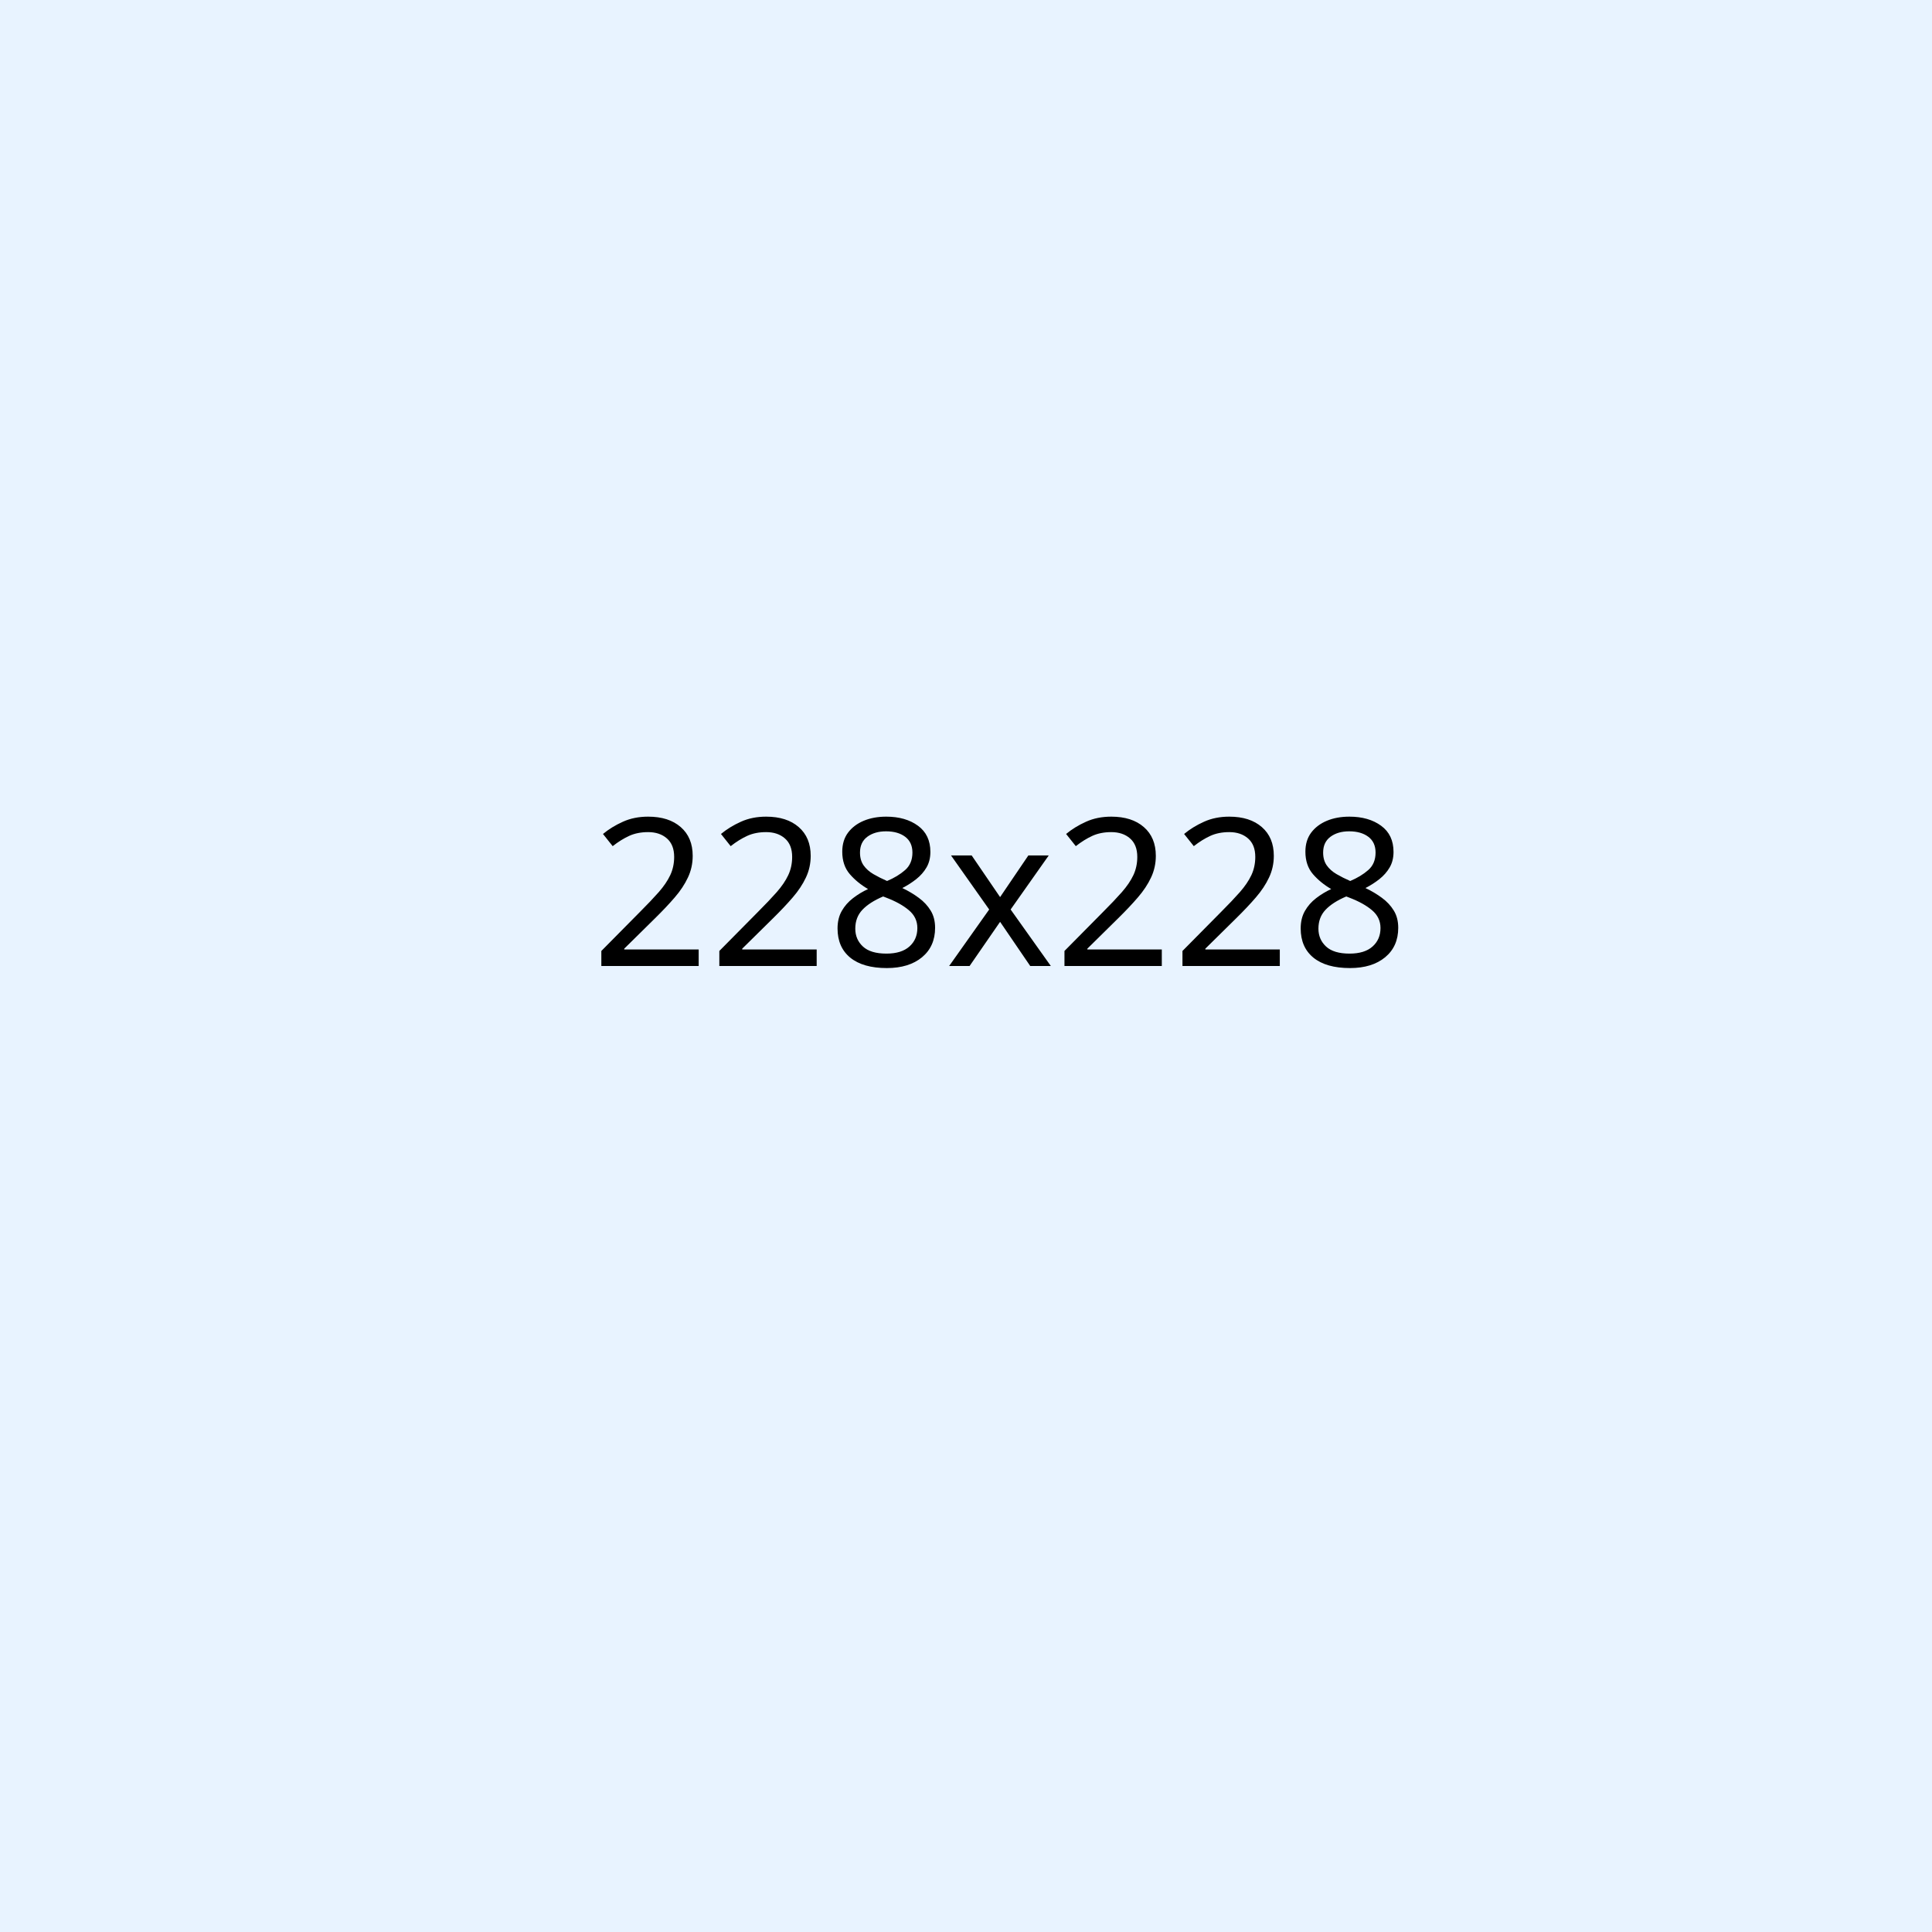
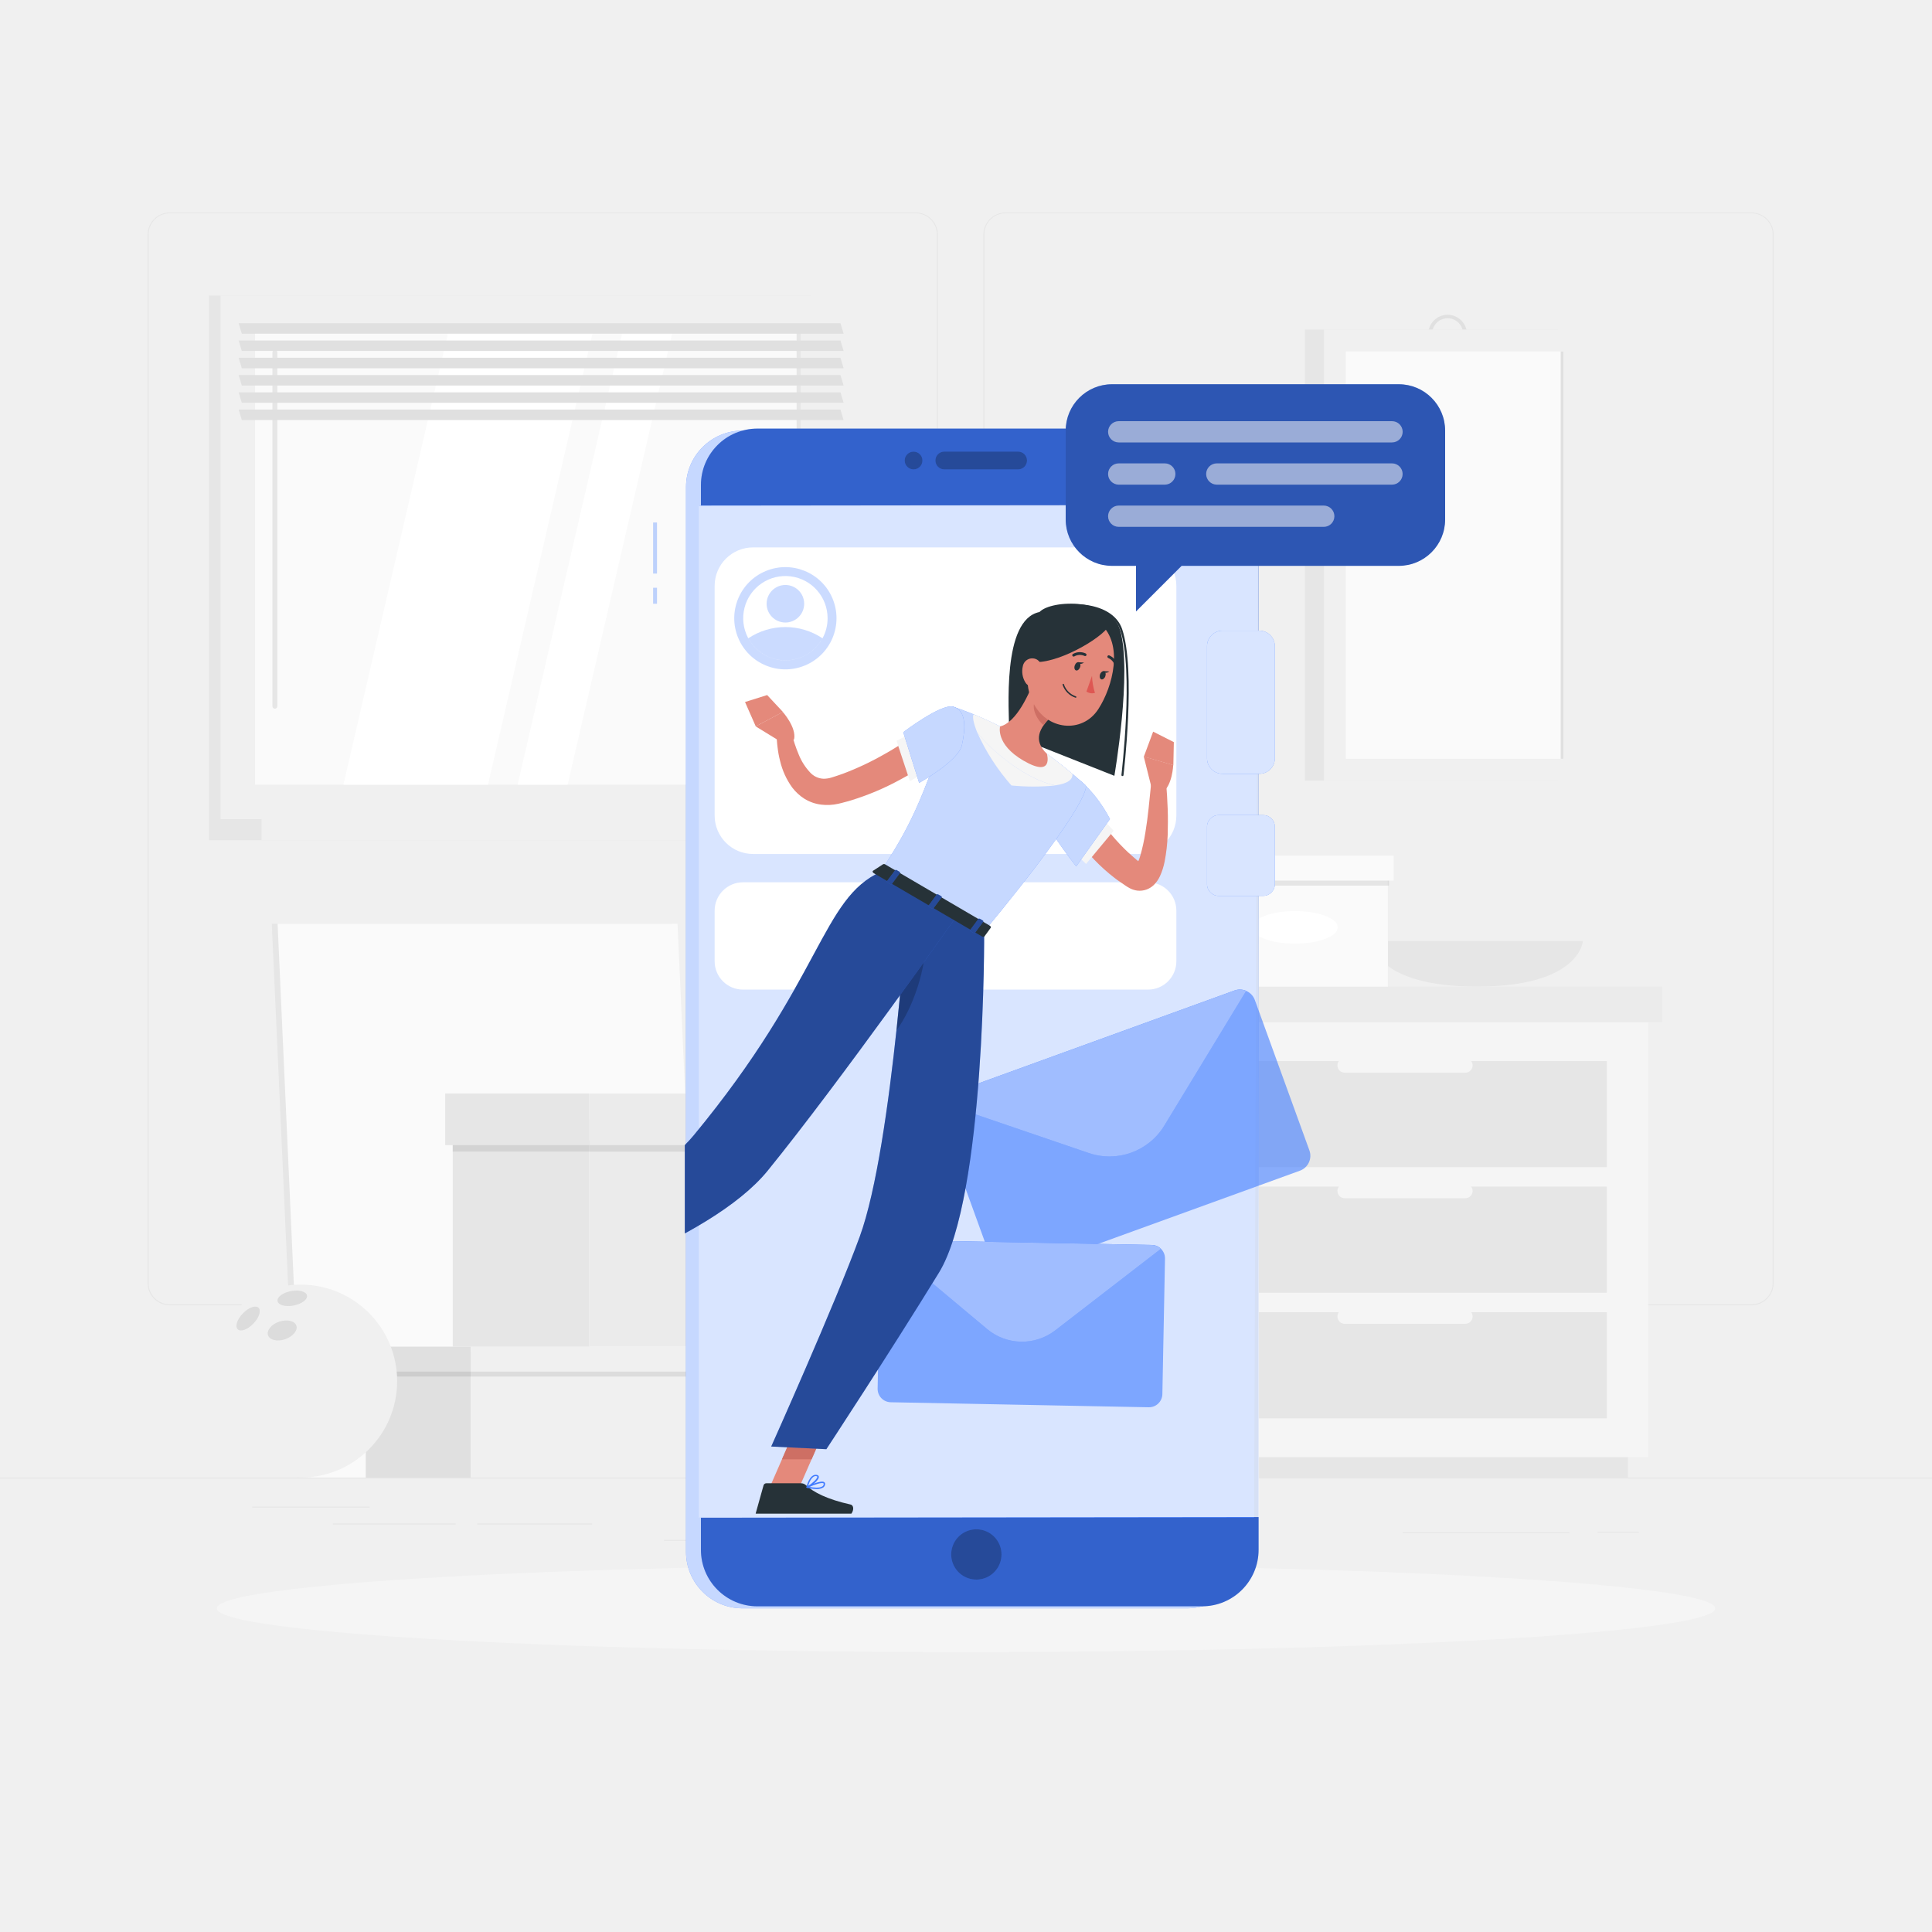
- <svg xmlns="http://www.w3.org/2000/svg" version="1.1" id="freepik_stories-designer-girl" x="0px" y="0px" viewBox="0 0 570 570" style="enable-background:new 0 0 570 570;" xml:space="preserve">
-   <style type="text/css">
- 	.st0{fill:#E8F3FF;}
- 	.st1{font-family:'MyriadPro-Regular';}
- 	.st2{font-size:60.862px;}
- </style>
-   <rect class="st0" width="570" height="570" />
-   <text transform="matrix(1 0 0 1 174.4922 285)" class="st1 st2">228x228</text>
+ <svg xmlns="http://www.w3.org/2000/svg" viewBox="0 0 500 500">
+   <defs>
+     <clipPath id="freepik--clip-path--inject-176">
+       <rect x="177.23" y="129.81" width="144.32" height="261.93" style="fill:none" />
+     </clipPath>
+   </defs>
+   <g id="freepik--background-complete--inject-176">
+     <rect y="382.4" width="500" height="0.25" style="fill:#e6e6e6" />
+     <rect x="413.5" y="396.43" width="10.61" height="0.25" style="fill:#e6e6e6" />
+     <rect x="363.01" y="396.55" width="43.15" height="0.25" style="fill:#e6e6e6" />
+     <rect x="236.85" y="394.17" width="72.82" height="0.25" style="fill:#e6e6e6" />
+     <rect x="171.85" y="398.51" width="23.11" height="0.25" style="fill:#e6e6e6" />
+     <rect x="86.13" y="394.29" width="31.82" height="0.25" style="fill:#e6e6e6" />
+     <rect x="123.5" y="394.29" width="29.74" height="0.25" style="fill:#e6e6e6" />
+     <rect x="65.29" y="389.92" width="30.37" height="0.25" style="fill:#e6e6e6" />
+     <path d="M237,337.8H43.91a5.71,5.71,0,0,1-5.7-5.71V60.66A5.71,5.71,0,0,1,43.91,55H237a5.71,5.71,0,0,1,5.71,5.71V332.09A5.71,5.71,0,0,1,237,337.8ZM43.91,55.2a5.46,5.46,0,0,0-5.45,5.46V332.09a5.46,5.46,0,0,0,5.45,5.46H237a5.47,5.47,0,0,0,5.46-5.46V60.66A5.47,5.47,0,0,0,237,55.2Z" style="fill:#e6e6e6" />
+     <path d="M453.31,337.8H260.21a5.72,5.72,0,0,1-5.71-5.71V60.66A5.72,5.72,0,0,1,260.21,55h193.1A5.71,5.71,0,0,1,459,60.66V332.09A5.71,5.71,0,0,1,453.31,337.8ZM260.21,55.2a5.47,5.47,0,0,0-5.46,5.46V332.09a5.47,5.47,0,0,0,5.46,5.46h193.1a5.47,5.47,0,0,0,5.46-5.46V60.66a5.47,5.47,0,0,0-5.46-5.46Z" style="fill:#e6e6e6" />
+     <rect x="54.09" y="76.47" width="155.75" height="135.53" style="fill:#e6e6e6" />
+     <rect x="57.07" y="76.47" width="159.15" height="135.53" style="fill:#f0f0f0" />
+     <rect x="54.09" y="212" width="155.75" height="5.44" style="fill:#e6e6e6" />
+     <rect x="67.69" y="212" width="159.15" height="5.44" style="fill:#f0f0f0" />
+     <rect x="77.8" y="73.58" width="117.69" height="141.3" transform="translate(280.88 7.59) rotate(90)" style="fill:#fafafa" />
+     <polygon points="88.88 203.08 116.14 85.39 153.55 85.39 126.29 203.08 88.88 203.08" style="fill:#fff" />
+     <path d="M71.14,183.41a.64.64,0,0,1-.64-.64V91.19a.64.64,0,0,1,1.28,0v91.58A.64.64,0,0,1,71.14,183.41Z" style="fill:#e6e6e6" />
+     <polygon points="133.96 203.08 161.22 85.39 174.16 85.39 146.9 203.08 133.96 203.08" style="fill:#fff" />
+     <rect x="147.88" y="143.67" width="117.69" height="1.13" transform="translate(350.96 -62.5) rotate(90)" style="fill:#e6e6e6" />
+     <polygon points="218.33 86.36 62.58 86.36 61.76 83.65 217.51 83.65 218.33 86.36" style="fill:#e0e0e0" />
+     <polygon points="218.33 90.83 62.58 90.83 61.76 88.12 217.51 88.12 218.33 90.83" style="fill:#e0e0e0" />
+     <polygon points="218.33 95.3 62.58 95.3 61.76 92.59 217.51 92.59 218.33 95.3" style="fill:#e0e0e0" />
+     <polygon points="218.33 99.77 62.58 99.77 61.76 97.06 217.51 97.06 218.33 99.77" style="fill:#e0e0e0" />
+     <polygon points="218.33 104.24 62.58 104.24 61.76 101.53 217.51 101.53 218.33 104.24" style="fill:#e0e0e0" />
+     <polygon points="218.33 108.71 62.58 108.71 61.76 106 217.51 106 218.33 108.71" style="fill:#e0e0e0" />
+     <rect x="337.7" y="85.29" width="65.49" height="116.75" style="fill:#e6e6e6" />
+     <path d="M374.59,91.46a5,5,0,1,1,5.05-5A5.05,5.05,0,0,1,374.59,91.46Zm0-9.1a4,4,0,1,0,4.05,4A4,4,0,0,0,374.59,82.36Z" style="fill:#e0e0e0" />
+     <rect x="342.63" y="85.29" width="67.64" height="116.75" style="fill:#f0f0f0" />
+     <rect x="323.74" y="115.51" width="105.42" height="56.31" transform="translate(520.12 -232.79) rotate(90)" style="fill:#fafafa" />
+     <rect x="351.55" y="143.32" width="105.42" height="0.7" transform="translate(547.93 -260.6) rotate(90)" style="fill:#e0e0e0" />
+     <path d="M354.76,243.56s.7,11.77,27.45,11.77,27.44-11.77,27.44-11.77Z" style="fill:#e6e6e6" />
+     <rect x="273.34" y="264.57" width="27.32" height="112.52" style="fill:#e6e6e6" />
+     <rect x="278.59" y="377.09" width="142.74" height="5.31" style="fill:#e6e6e6" />
+     <rect x="300.66" y="264.57" width="125.91" height="112.52" transform="translate(727.23 641.66) rotate(180)" style="fill:#f5f5f5" />
+     <rect x="311.4" y="307.09" width="104.43" height="27.48" transform="translate(727.23 641.66) rotate(180)" style="fill:#e6e6e6" />
+     <rect x="311.4" y="339.58" width="104.43" height="27.48" transform="translate(727.23 706.65) rotate(180)" style="fill:#e6e6e6" />
+     <path d="M379.23,310.1H348a1.88,1.88,0,0,1-1.88-1.88h0a1.89,1.89,0,0,1,1.88-1.89h31.23a1.89,1.89,0,0,1,1.88,1.89h0A1.88,1.88,0,0,1,379.23,310.1Z" style="fill:#f5f5f5" />
+     <rect x="311.4" y="274.6" width="104.43" height="27.48" transform="translate(727.23 576.67) rotate(180)" style="fill:#e6e6e6" />
+     <path d="M379.23,277.61H348a1.89,1.89,0,0,1-1.88-1.89h0a1.88,1.88,0,0,1,1.88-1.88h31.23a1.88,1.88,0,0,1,1.88,1.88h0A1.89,1.89,0,0,1,379.23,277.61Z" style="fill:#f5f5f5" />
+     <path d="M379.23,342.6H348a1.89,1.89,0,0,1-1.88-1.89h0a1.88,1.88,0,0,1,1.88-1.88h31.23a1.88,1.88,0,0,1,1.88,1.88h0A1.89,1.89,0,0,1,379.23,342.6Z" style="fill:#f5f5f5" />
+     <rect x="300.66" y="255.33" width="129.55" height="9.24" style="fill:#ebebeb" />
+     <rect x="269.52" y="255.33" width="31.14" height="9.24" transform="translate(570.18 519.91) rotate(180)" style="fill:#e0e0e0" />
+     <rect x="283.85" y="222.8" width="27.15" height="32.54" transform="translate(594.86 478.13) rotate(180)" style="fill:#e6e6e6" />
+     <rect x="311.01" y="222.8" width="48.18" height="32.54" style="fill:#fafafa" />
+     <path d="M346.21,240c0,2.33-5,4.21-11.11,4.21S324,242.3,324,240s5-4.21,11.12-4.21S346.21,237.65,346.21,240Z" style="fill:#fff" />
+     <rect x="283.85" y="226.96" width="75.61" height="2.23" transform="translate(643.32 456.15) rotate(180)" style="fill:#e0e0e0;opacity:0.7;mix-blend-mode:multiply" />
+     <rect x="282.36" y="221.44" width="28.65" height="6.46" transform="translate(593.36 449.35) rotate(180)" style="fill:#e6e6e6" />
+     <rect x="311.01" y="221.44" width="49.67" height="6.46" style="fill:#fafafa" />
+     <polygon points="173.84 239.06 70.34 239.06 76.8 382.4 180.3 382.4 173.84 239.06" style="fill:#e6e6e6" />
+     <polygon points="175.34 239.06 71.84 239.06 78.3 382.4 181.8 382.4 175.34 239.06" style="fill:#fafafa" />
+     <rect x="94.67" y="349.86" width="27.15" height="32.54" transform="translate(216.48 732.26) rotate(180)" style="fill:#e0e0e0" />
+     <rect x="121.82" y="349.86" width="129.97" height="32.54" style="fill:#f0f0f0" />
+     <rect x="94.67" y="354.03" width="157.41" height="2.23" transform="translate(346.74 710.29) rotate(180)" style="fill:#e0e0e0;opacity:0.7;mix-blend-mode:multiply" />
+     <rect x="93.17" y="348.51" width="28.65" height="6.46" transform="translate(214.99 703.48) rotate(180)" style="fill:#e0e0e0" />
+     <rect x="121.82" y="348.51" width="131.47" height="6.46" style="fill:#f0f0f0" />
+     <rect x="117.16" y="289.72" width="35.33" height="58.79" transform="translate(269.66 638.23) rotate(180)" style="fill:#e6e6e6" />
+     <rect x="152.49" y="289.72" width="88.28" height="58.79" style="fill:#ebebeb" />
+     <rect x="117.16" y="295.14" width="123.98" height="2.9" transform="translate(358.3 593.18) rotate(180)" style="fill:#e0e0e0;opacity:0.7;mix-blend-mode:multiply" />
+     <rect x="115.21" y="283" width="37.28" height="13.36" transform="translate(267.71 579.36) rotate(180)" style="fill:#e6e6e6" />
+     <rect x="152.49" y="283" width="90.23" height="13.36" style="fill:#ebebeb" />
+     <circle cx="77.81" cy="357.43" r="24.97" style="fill:#f0f0f0" />
+     <path d="M65.58,342.54c1.48-1.54,2.08-3.38,1.32-4.1s-2.57-.07-4.05,1.47-2.08,3.38-1.33,4.11S64.09,344.09,65.58,342.54Z" style="fill:#e0e0e0;opacity:0.7;mix-blend-mode:multiply" />
+     <path d="M76,337.86c2.1-.4,3.65-1.56,3.45-2.59s-2.06-1.54-4.17-1.13-3.64,1.56-3.45,2.59S73.85,338.27,76,337.86Z" style="fill:#e0e0e0;opacity:0.7;mix-blend-mode:multiply" />
+     <path d="M73.82,346.58c2-.71,3.31-2.29,2.87-3.53s-2.43-1.67-4.45-1-3.3,2.29-2.87,3.53S71.8,347.29,73.82,346.58Z" style="fill:#e0e0e0;opacity:0.7;mix-blend-mode:multiply" />
+   </g>
+   <g id="freepik--Shadow--inject-176">
+     <ellipse cx="250" cy="416.24" rx="193.89" ry="11.32" style="fill:#f5f5f5" />
+   </g>
+   <g id="freepik--Character--inject-176">
+     <rect x="177.54" y="111.44" width="144.32" height="304.79" rx="14.62" style="fill:#407BFF" />
+     <rect x="177.54" y="111.44" width="144.32" height="304.79" rx="14.62" style="fill:#fff;opacity:0.7" />
+     <rect x="181.4" y="110.92" width="144.32" height="304.79" rx="14.62" style="fill:#407BFF" />
+     <rect x="181.4" y="110.92" width="144.32" height="304.79" rx="14.62" style="opacity:0.2" />
+     <path d="M259.19,402.28a6.51,6.51,0,1,1-6.5-6.5A6.5,6.5,0,0,1,259.19,402.28Z" style="fill:#407BFF" />
+     <path d="M259.19,402.28a6.51,6.51,0,1,1-6.5-6.5A6.5,6.5,0,0,1,259.19,402.28Z" style="opacity:0.4" />
+     <polygon points="324.56 392.75 180.96 392.75 180.96 130.83 325.56 130.83 324.56 392.75" style="fill:#407BFF" />
+     <polygon points="325.83 392.61 180.88 392.78 180.88 130.85 325.7 130.7 325.83 392.61" style="fill:#fff;opacity:0.8" />
+     <rect x="169.03" y="135.22" width="1" height="13.22" style="fill:#407BFF;opacity:0.33" />
+     <rect x="169.03" y="152.11" width="1" height="4.14" style="fill:#407BFF;opacity:0.33" />
+     <rect x="184.95" y="141.67" width="119.49" height="79.34" rx="9.94" style="fill:#fff" />
+     <circle cx="203.26" cy="159.99" r="13.23" transform="translate(-45.99 90.8) rotate(-22.69)" style="fill:#407BFF;opacity:0.27" />
+     <path d="M214.18,160a10.71,10.71,0,0,1-1.32,5.2,10.92,10.92,0,1,1,1.32-5.2Z" style="fill:#fff" />
+     <path d="M212.86,165.19a10.92,10.92,0,0,1-19.2,0,17.29,17.29,0,0,1,19.2,0Z" style="fill:#407BFF;opacity:0.27" />
+     <circle cx="203.26" cy="156.25" r="4.86" style="fill:#407BFF;opacity:0.27" />
+     <rect x="184.95" y="228.34" width="119.49" height="27.77" rx="7.33" style="fill:#fff" />
+     <path d="M324.75,258.8l14.13,38.94a4.1,4.1,0,0,1-2.45,5.23L262.3,329.86a4.1,4.1,0,0,1-5.23-2.44l-14.13-38.95a4.08,4.08,0,0,1,2.45-5.22l74.13-26.9a4.1,4.1,0,0,1,5.23,2.45Z" style="fill:#407BFF;opacity:0.6" />
+     <path d="M322.51,256.44l-21.19,34.87a16.59,16.59,0,0,1-19.55,7.09l-38.62-13.18a4.08,4.08,0,0,1,2.24-2l74.13-26.9A4.1,4.1,0,0,1,322.51,256.44Z" style="fill:#407BFF" />
+     <path d="M322.51,256.44l-21.19,34.87a16.59,16.59,0,0,1-19.55,7.09l-38.62-13.18a4.08,4.08,0,0,1,2.24-2l74.13-26.9A4.1,4.1,0,0,1,322.51,256.44Z" style="fill:#fff;opacity:0.5" />
+     <path d="M301.5,325.73l-.68,35.08a3.47,3.47,0,0,1-3.52,3.39l-66.79-1.3a3.45,3.45,0,0,1-3.38-3.52l.67-35.08a3.51,3.51,0,0,1,1.15-2.51,3.46,3.46,0,0,1,2.37-.88l66.79,1.29a3.47,3.47,0,0,1,3.39,3.53Z" style="fill:#407BFF;opacity:0.6" />
+     <path d="M300.45,323.18,273.09,344.3a14.08,14.08,0,0,1-17.62-.34L229,321.79a3.46,3.46,0,0,1,2.37-.88l66.79,1.29A3.46,3.46,0,0,1,300.45,323.18Z" style="fill:#407BFF" />
+     <path d="M300.45,323.18,273.09,344.3a14.08,14.08,0,0,1-17.62-.34L229,321.79a3.46,3.46,0,0,1,2.37-.88l66.79,1.29A3.46,3.46,0,0,1,300.45,323.18Z" style="fill:#fff;opacity:0.5" />
+     <path d="M234.13,119.17a2.3,2.3,0,1,1,2.3,2.31A2.3,2.3,0,0,1,234.13,119.17Z" style="fill:#407BFF" />
+     <path d="M244.38,116.87h19.11a2.31,2.31,0,0,1,2.3,2.3h0a2.31,2.31,0,0,1-2.3,2.31H244.38a2.31,2.31,0,0,1-2.3-2.31h0A2.31,2.31,0,0,1,244.38,116.87Z" style="fill:#407BFF" />
+     <path d="M234.13,119.17a2.3,2.3,0,1,1,2.3,2.31A2.3,2.3,0,0,1,234.13,119.17Z" style="opacity:0.4" />
+     <path d="M244.38,116.87h19.11a2.31,2.31,0,0,1,2.3,2.3h0a2.31,2.31,0,0,1-2.3,2.31H244.38a2.31,2.31,0,0,1-2.3-2.31h0A2.31,2.31,0,0,1,244.38,116.87Z" style="opacity:0.4" />
+     <rect x="312.38" y="163.21" width="17.55" height="37.05" rx="4.01" style="fill:#407BFF" />
+     <rect x="312.38" y="163.21" width="17.55" height="37.05" rx="4.01" style="fill:#fff;opacity:0.8" />
+     <rect x="312.38" y="210.95" width="17.55" height="20.9" rx="3.01" style="fill:#407BFF" />
+     <rect x="312.38" y="210.95" width="17.55" height="20.9" rx="3.01" style="fill:#fff;opacity:0.8" />
+     <g style="clip-path:url(#freepik--clip-path--inject-176)">
+       <rect x="177.23" y="129.81" width="144.32" height="261.93" style="fill:none" />
+       <polygon points="198.98 385.43 206.33 386.14 213.98 368.65 206.63 367.93 198.98 385.43" style="fill:#e4897b" />
+       <polygon points="124.37 331.86 128.56 338.21 144.62 330.54 140.42 324.18 124.37 331.86" style="fill:#e4897b" />
+       <polygon points="213.98 368.65 210.04 377.67 202.37 377.67 206.62 367.93 213.98 368.65" style="fill:#ce6f64" />
+       <polygon points="140.42 324.19 144.61 330.54 136.34 334.49 132.14 328.14 140.42 324.19" style="fill:#ce6f64" />
+       <path d="M281.63,206.42l.24.54.31.63c.2.42.43.85.66,1.28.47.85,1,1.71,1.5,2.53a46.66,46.66,0,0,0,3.47,4.82,52.2,52.2,0,0,0,4.09,4.32c.75.66,1.48,1.34,2.26,2l1.17.92.27.22s0,0,0,0a2,2,0,0,0-.39-.08,1.71,1.71,0,0,0-.85.13.88.88,0,0,0-.42.27c-.07.1.11-.06.26-.32a11,11,0,0,0,.93-2.3,49.92,49.92,0,0,0,1.29-5.91c.34-2.06.62-4.17.84-6.28s.45-4.26.65-6.36l3.86-.06c.24,2.23.34,4.4.43,6.62s.05,4.42,0,6.67a45.64,45.64,0,0,1-.79,6.89,17.05,17.05,0,0,1-1.21,3.8,8,8,0,0,1-1.62,2.31,5.5,5.5,0,0,1-1.8,1.13,5.26,5.26,0,0,1-2.44.3,5.87,5.87,0,0,1-1.92-.6,7.59,7.59,0,0,1-.7-.4l-.38-.25-1.46-1c-1-.66-1.88-1.39-2.79-2.12a48.47,48.47,0,0,1-5.05-4.88,50.63,50.63,0,0,1-4.27-5.59c-.64-1-1.23-2-1.8-3-.28-.53-.55-1.05-.81-1.6l-.38-.85c-.13-.3-.23-.54-.39-.95Z" style="fill:#e4897b" />
+       <polygon points="285.01 211.59 278.29 220.86 281.07 223.59 288.22 214.99 285.01 211.59" style="fill:#f5f5f5" />
+       <path d="M274.47,199.36c7.57,2,12.79,12.62,12.79,12.62l-8.74,12.25S268,211,268.27,206.82C268.53,202.44,269.91,198.13,274.47,199.36Z" style="fill:#407BFF" />
+       <path d="M274.47,199.36c7.57,2,12.79,12.62,12.79,12.62l-8.74,12.25S268,211,268.27,206.82C268.53,202.44,269.91,198.13,274.47,199.36Z" style="fill:#fff;opacity:0.7" />
+       <path d="M281,203.27s2.49,2.94-26.33,37.82L228,225.47c6.8-10.59,10.73-17.28,18.58-42.6A90.92,90.92,0,0,1,258.8,188a112.16,112.16,0,0,1,12.12,7.09C275.84,198.61,281,203.27,281,203.27Z" style="fill:#407BFF" />
+       <path d="M281,203.27s2.49,2.94-26.33,37.82L228,225.47c6.8-10.59,10.73-17.28,18.58-42.6A90.92,90.92,0,0,1,258.8,188a112.16,112.16,0,0,1,12.12,7.09C275.84,198.61,281,203.27,281,203.27Z" style="fill:#fff;opacity:0.7" />
+       <path d="M277.54,200.26c-1.88-1.56-4.29-3.49-6.62-5.17A99,99,0,0,0,258.8,188c-2.36-1.23-4.78-2.31-6.84-3.13-.33.55-.06,2.23.95,4.69,3.84,4.95,12.76,12.24,20.2,13.69C276.57,202.75,277.65,201.65,277.54,200.26Z" style="fill:#f5f5f5" />
+       <path d="M252.91,189.56a54.24,54.24,0,0,0,8.85,13.72,57.13,57.13,0,0,0,11.35,0C265.67,201.8,256.75,194.51,252.91,189.56Z" style="fill:#f5f5f5" />
+       <path d="M254.7,241.09s.43,68.52-11.72,88.3c-12.64,20.57-29.12,45.66-29.12,45.66l-14.27-.69s16.64-37.12,22.92-54.35c8.65-23.75,12.65-90.36,12.65-90.36Z" style="fill:#407BFF" />
+       <path d="M254.7,241.09s.43,68.52-11.72,88.3c-12.64,20.57-29.12,45.66-29.12,45.66l-14.27-.69s16.64-37.12,22.92-54.35c8.65-23.75,12.65-90.36,12.65-90.36Z" style="opacity:0.4" />
+       <path d="M239.52,243a28.87,28.87,0,0,0-5.89,6.85c-.45,5.1-1,10.83-1.63,16.83C236.35,260.77,239.79,250.4,239.52,243Z" style="opacity:0.2" />
+       <path d="M247.65,237s-30.19,42.86-49,66c-15.2,18.65-59.2,32-59.2,32l-5.37-9s35-19.54,45.44-32.16c33.42-40.4,33-61.35,48.52-68.26Z" style="fill:#407BFF" />
+       <path d="M247.65,237s-30.19,42.86-49,66c-15.2,18.65-59.2,32-59.2,32l-5.37-9s35-19.54,45.44-32.16c33.42-40.4,33-61.35,48.52-68.26Z" style="opacity:0.4" />
+       <path d="M298,203.77l-2-8,7.63,2.22s-.21,5.38-2.85,7.13Z" style="fill:#e4897b" />
+       <polygon points="298.43 189.35 303.79 192.06 303.66 198.03 296.03 195.81 298.43 189.35" style="fill:#e4897b" />
+       <path d="M202.58,192.29l-7-4.3,7-3.74s3.59,4,2.93,7.1Z" style="fill:#e4897b" />
+       <polygon points="192.81 181.68 198.54 179.88 202.62 184.25 195.59 187.99 192.81 181.68" style="fill:#e4897b" />
+       <path d="M130.32,337.54l-2.49-8.18a.61.61,0,0,0-.68-.42l-6.75,1a1.22,1.22,0,0,0-.94,1.56c.92,2.83,1.5,4.16,2.6,7.75.67,2.22,1.84,7.21,2.77,10.27s4,2.3,3.89.94c-.51-6.08.49-9.19,1.52-11.6A2,2,0,0,0,130.32,337.54Z" style="fill:#263238" />
+       <path d="M207.31,383.87h-9a.74.74,0,0,0-.71.55l-2,7.15a1.11,1.11,0,0,0,1.1,1.42c3.16-.05,4.7-.23,8.67-.23,2.44,0,8.76.25,12.13.25s4-3.34,2.63-3.64c-6.13-1.35-9.65-3.22-11.54-5A1.87,1.87,0,0,0,207.31,383.87Z" style="fill:#263238" />
+       <path d="M228.53,223.67l-2.6,1.69c-.2.13-.09.45.22.63l28,16.37c.24.14.51.14.61,0l1.64-2.25c.11-.16,0-.42-.28-.57l-27-15.81A.56.56,0,0,0,228.53,223.67Z" style="fill:#263238" />
+       <path d="M244.39,194.34c-1.89,1.51-3.69,2.73-5.6,4s-3.85,2.36-5.85,3.44a68,68,0,0,1-12.61,5.33c-.54.19-1.12.32-1.67.47s-1.08.3-1.74.44a12.9,12.9,0,0,1-4.37.22,10.72,10.72,0,0,1-4.36-1.52,12.06,12.06,0,0,1-3.19-2.94,19.37,19.37,0,0,1-3.12-6.87,24.59,24.59,0,0,1-.64-3.47,25.18,25.18,0,0,1-.23-3.52l3.84-.33a36,36,0,0,0,1.87,5.71,14.82,14.82,0,0,0,2.91,4.58,4.94,4.94,0,0,0,3.54,1.66,7.06,7.06,0,0,0,2.08-.33c.87-.28,1.89-.6,2.82-.94A74.64,74.64,0,0,0,229.2,195c1.82-1,3.56-2.15,5.32-3.26s3.49-2.36,5-3.5Z" style="fill:#e4897b" />
+       <polygon points="232.02 191.72 235.48 202.18 238.73 200.23 235.69 189.86 232.02 191.72" style="fill:#f5f5f5" />
+       <path d="M131.09,341.83a1,1,0,0,1-.48-.13c-.83-.5-1.06-2.27-1.13-3.28a.19.19,0,0,1,.1-.17.21.21,0,0,1,.2,0c.24.2,2.34,2,2.21,2.94a.61.61,0,0,1-.38.49A1.14,1.14,0,0,1,131.09,341.83Zm-1.21-3c.13,1.35.46,2.29.91,2.56a.72.72,0,0,0,.67,0c.14-.07.17-.15.17-.22C131.7,340.66,130.7,339.57,129.88,338.83Z" style="fill:#407BFF" />
+       <path d="M132.35,339.66a5.22,5.22,0,0,1-2.81-1.12.16.16,0,0,1,0-.17.18.18,0,0,1,.12-.13c.09,0,2.19-.66,3.13-.08a.94.94,0,0,1,.45.66.63.63,0,0,1-.3.73A1.24,1.24,0,0,1,132.35,339.66Zm-2.3-1.17c.77.53,2.2,1,2.67.74.07,0,.16-.12.12-.35a.58.58,0,0,0-.29-.41A4.11,4.11,0,0,0,130.05,338.49Z" style="fill:#407BFF" />
+       <path d="M211.31,385.36a11.8,11.8,0,0,1-2.47-.31.19.19,0,0,1-.14-.16.2.2,0,0,1,.11-.18c.6-.29,3.68-1.68,4.5-1.13a.53.53,0,0,1,.22.5,1.1,1.1,0,0,1-.45.86A3,3,0,0,1,211.31,385.36Zm-1.84-.55c1,.18,2.68.38,3.39-.16a.73.73,0,0,0,.31-.6.18.18,0,0,0-.06-.17C212.66,383.58,210.81,384.22,209.47,384.81Z" style="fill:#407BFF" />
+       <path d="M208.88,385.05a.15.15,0,0,1-.11,0,.16.16,0,0,1-.06-.18c0-.14.78-3.41,2.58-3.18.47.05.59.29.62.47.12.86-1.94,2.5-3,2.92Zm2.25-3.05c-1.08,0-1.73,1.75-2,2.54,1-.57,2.46-1.87,2.39-2.37,0-.08-.11-.14-.3-.16Z" style="fill:#407BFF" />
+       <path d="M230.39,228.82l-.72-.42c-.14-.09-.21-.23-.15-.31l2.16-2.91c.06-.08.23-.08.37,0l.73.43c.14.08.21.22.15.3l-2.16,2.91C230.71,228.9,230.54,228.9,230.39,228.82Z" style="fill:#407BFF" />
+       <path d="M251.94,241.43l-.72-.43c-.14-.08-.21-.22-.15-.3l2.16-2.91c.06-.08.23-.08.37,0l.73.42c.14.09.21.23.14.31l-2.15,2.91C252.26,241.51,252.09,241.51,251.94,241.43Z" style="fill:#407BFF" />
+       <path d="M241.17,235.12l-.73-.42c-.14-.08-.21-.22-.14-.31l2.15-2.9c.07-.09.23-.09.38,0l.72.42c.15.08.21.22.15.31l-2.16,2.9C241.48,235.21,241.31,235.21,241.17,235.12Z" style="fill:#407BFF" />
+       <path d="M230.39,228.82l-.72-.42c-.14-.09-.21-.23-.15-.31l2.16-2.91c.06-.08.23-.08.37,0l.73.43c.14.08.21.22.15.3l-2.16,2.91C230.71,228.9,230.54,228.9,230.39,228.82Z" style="opacity:0.4" />
+       <path d="M251.94,241.43l-.72-.43c-.14-.08-.21-.22-.15-.3l2.16-2.91c.06-.08.23-.08.37,0l.73.42c.14.09.21.23.14.31l-2.15,2.91C252.26,241.51,252.09,241.51,251.94,241.43Z" style="opacity:0.4" />
+       <path d="M241.17,235.12l-.73-.42c-.14-.08-.21-.22-.14-.31l2.15-2.9c.07-.09.23-.09.38,0l.72.42c.15.08.21.22.15.31l-2.16,2.9C241.48,235.21,241.31,235.21,241.17,235.12Z" style="opacity:0.4" />
+       <path d="M261.18,190c0-6-2-29.61,7.84-31.61,3.11-3.28,18.52-3.62,20.88,4.72,3.12,10.95-1.5,37.67-1.5,37.67L261.18,190" style="fill:#263238" />
+       <path d="M290.45,200.84h0a.25.25,0,0,1-.22-.28c0-.27,3.25-27-.34-37.58-1-2.9-3.78-4.93-7.9-5.73-5.36-1.05-11.16.26-12.77,2.12a.25.25,0,0,1-.35,0,.26.26,0,0,1,0-.36c1.88-2.18,8.19-3.27,13.25-2.28,4.3.83,7.24,3,8.28,6.06,3.62,10.71.39,37.53.36,37.8A.26.26,0,0,1,290.45,200.84Z" style="fill:#263238" />
+       <path d="M268,175.07c-1.51,4.34-4.93,11.93-9.18,12.93,0,0-1.25,4.58,6,8.82,8,4.66,6.12-1.73,6.12-1.73-3.74-3.58-1.75-6.74.78-9.32Z" style="fill:#e4897b" />
+       <path d="M269.5,179.43l2.2,6.33a15.44,15.44,0,0,0-1.63,1.93c-1.52-1.21-3.15-4.16-2.31-6A8,8,0,0,1,269.5,179.43Z" style="fill:#ce6f64" />
+       <path d="M268.06,166.42c-2.07,7.27-3.1,10.3-.79,15.21,3.47,7.4,12.84,8.35,17,1.85,3.78-5.85,6.52-16.75.56-22A10.3,10.3,0,0,0,268.06,166.42Z" style="fill:#e4897b" />
+       <path d="M265.93,171c5.17,1.93,17.32-4.48,20.63-8.41.44-6.06-13.77-3.67-13.77-3.67S265.21,156.59,265.93,171Z" style="fill:#263238" />
+       <path d="M264.7,172.45a5.51,5.51,0,0,0,.67,4.16c1,1.64,2.84,1,3.64-.62.72-1.48,1.05-4.13-.5-5.2A2.48,2.48,0,0,0,264.7,172.45Z" style="fill:#e4897b" />
+       <path d="M278.15,172.21c-.21.58-.07,1.16.31,1.29s.85-.23,1.06-.81.06-1.15-.32-1.29S278.35,171.63,278.15,172.21Z" style="fill:#263238" />
+       <path d="M284.69,174.52c-.2.58-.06,1.15.32,1.29s.85-.23,1.05-.81.06-1.16-.31-1.29S284.9,173.94,284.69,174.52Z" style="fill:#263238" />
+       <path d="M285.57,173.68l1.53.09S286,174.61,285.57,173.68Z" style="fill:#263238" />
+       <path d="M282.61,174.9a16.67,16.67,0,0,0,.76,4.42,2.62,2.62,0,0,1-2.2-.34Z" style="fill:#de5753" />
+       <path d="M278.39,180.56h-.06a5.18,5.18,0,0,1-3.34-3.37.19.19,0,0,1,.14-.22.17.17,0,0,1,.21.14,4.93,4.93,0,0,0,3.11,3.11.18.18,0,0,1-.06.35Z" style="fill:#263238" />
+       <path d="M277.86,169.92a.36.36,0,0,1-.17-.68,3.59,3.59,0,0,1,3.28-.13.36.36,0,1,1-.34.63,2.87,2.87,0,0,0-2.6.14A.35.35,0,0,1,277.86,169.92Z" style="fill:#263238" />
+       <path d="M288.84,172.57a.35.35,0,0,1-.34-.27,2.88,2.88,0,0,0-1.66-2,.37.37,0,0,1-.23-.46.35.35,0,0,1,.46-.22,3.56,3.56,0,0,1,2.12,2.51.36.36,0,0,1-.26.44Z" style="fill:#263238" />
+       <path d="M279,171.38l1.53.09S279.46,172.3,279,171.38Z" style="fill:#263238" />
+       <path d="M246.6,182.87c-3.15-.75-12.84,6.63-12.84,6.63l4.11,13.11S248,197,248.94,192.87C249.87,188.59,250.19,183.73,246.6,182.87Z" style="fill:#407BFF" />
+       <path d="M246.6,182.87c-3.15-.75-12.84,6.63-12.84,6.63l4.11,13.11S248,197,248.94,192.87C249.87,188.59,250.19,183.73,246.6,182.87Z" style="fill:#fff;opacity:0.7" />
+     </g>
+   </g>
+   <g id="freepik--bubble-speech--inject-176">
+     <path d="M362,99.44h-74.2a12,12,0,0,0-12,12v23a12,12,0,0,0,12,12H294v11.8l11.8-11.8H362a12,12,0,0,0,12-12v-23A12,12,0,0,0,362,99.44Z" style="fill:#407BFF" />
+     <path d="M362,99.44h-74.2a12,12,0,0,0-12,12v23a12,12,0,0,0,12,12H294v11.8l11.8-11.8H362a12,12,0,0,0,12-12v-23A12,12,0,0,0,362,99.44Z" style="opacity:0.3" />
+     <g style="opacity:0.54">
+       <rect x="286.77" y="109" width="76.24" height="5.5" rx="2.75" style="fill:#f5f5f5" />
+     </g>
+     <g style="opacity:0.54">
+       <path d="M360.25,125.43H314.91a2.77,2.77,0,0,1-2.76-2.76h0a2.76,2.76,0,0,1,2.76-2.75h45.34a2.75,2.75,0,0,1,2.75,2.75h0A2.76,2.76,0,0,1,360.25,125.43Z" style="fill:#f5f5f5" />
+     </g>
+     <g style="opacity:0.54">
+       <path d="M301.45,125.43H289.52a2.76,2.76,0,0,1-2.75-2.76h0a2.75,2.75,0,0,1,2.75-2.75h11.93a2.75,2.75,0,0,1,2.75,2.75h0A2.76,2.76,0,0,1,301.45,125.43Z" style="fill:#f5f5f5" />
+     </g>
+     <g style="opacity:0.54">
+       <path d="M342.59,136.35H289.52a2.75,2.75,0,0,1-2.75-2.75h0a2.76,2.76,0,0,1,2.75-2.76h53.07a2.76,2.76,0,0,1,2.75,2.76h0A2.75,2.75,0,0,1,342.59,136.35Z" style="fill:#f5f5f5" />
+     </g>
+   </g>
</svg>
